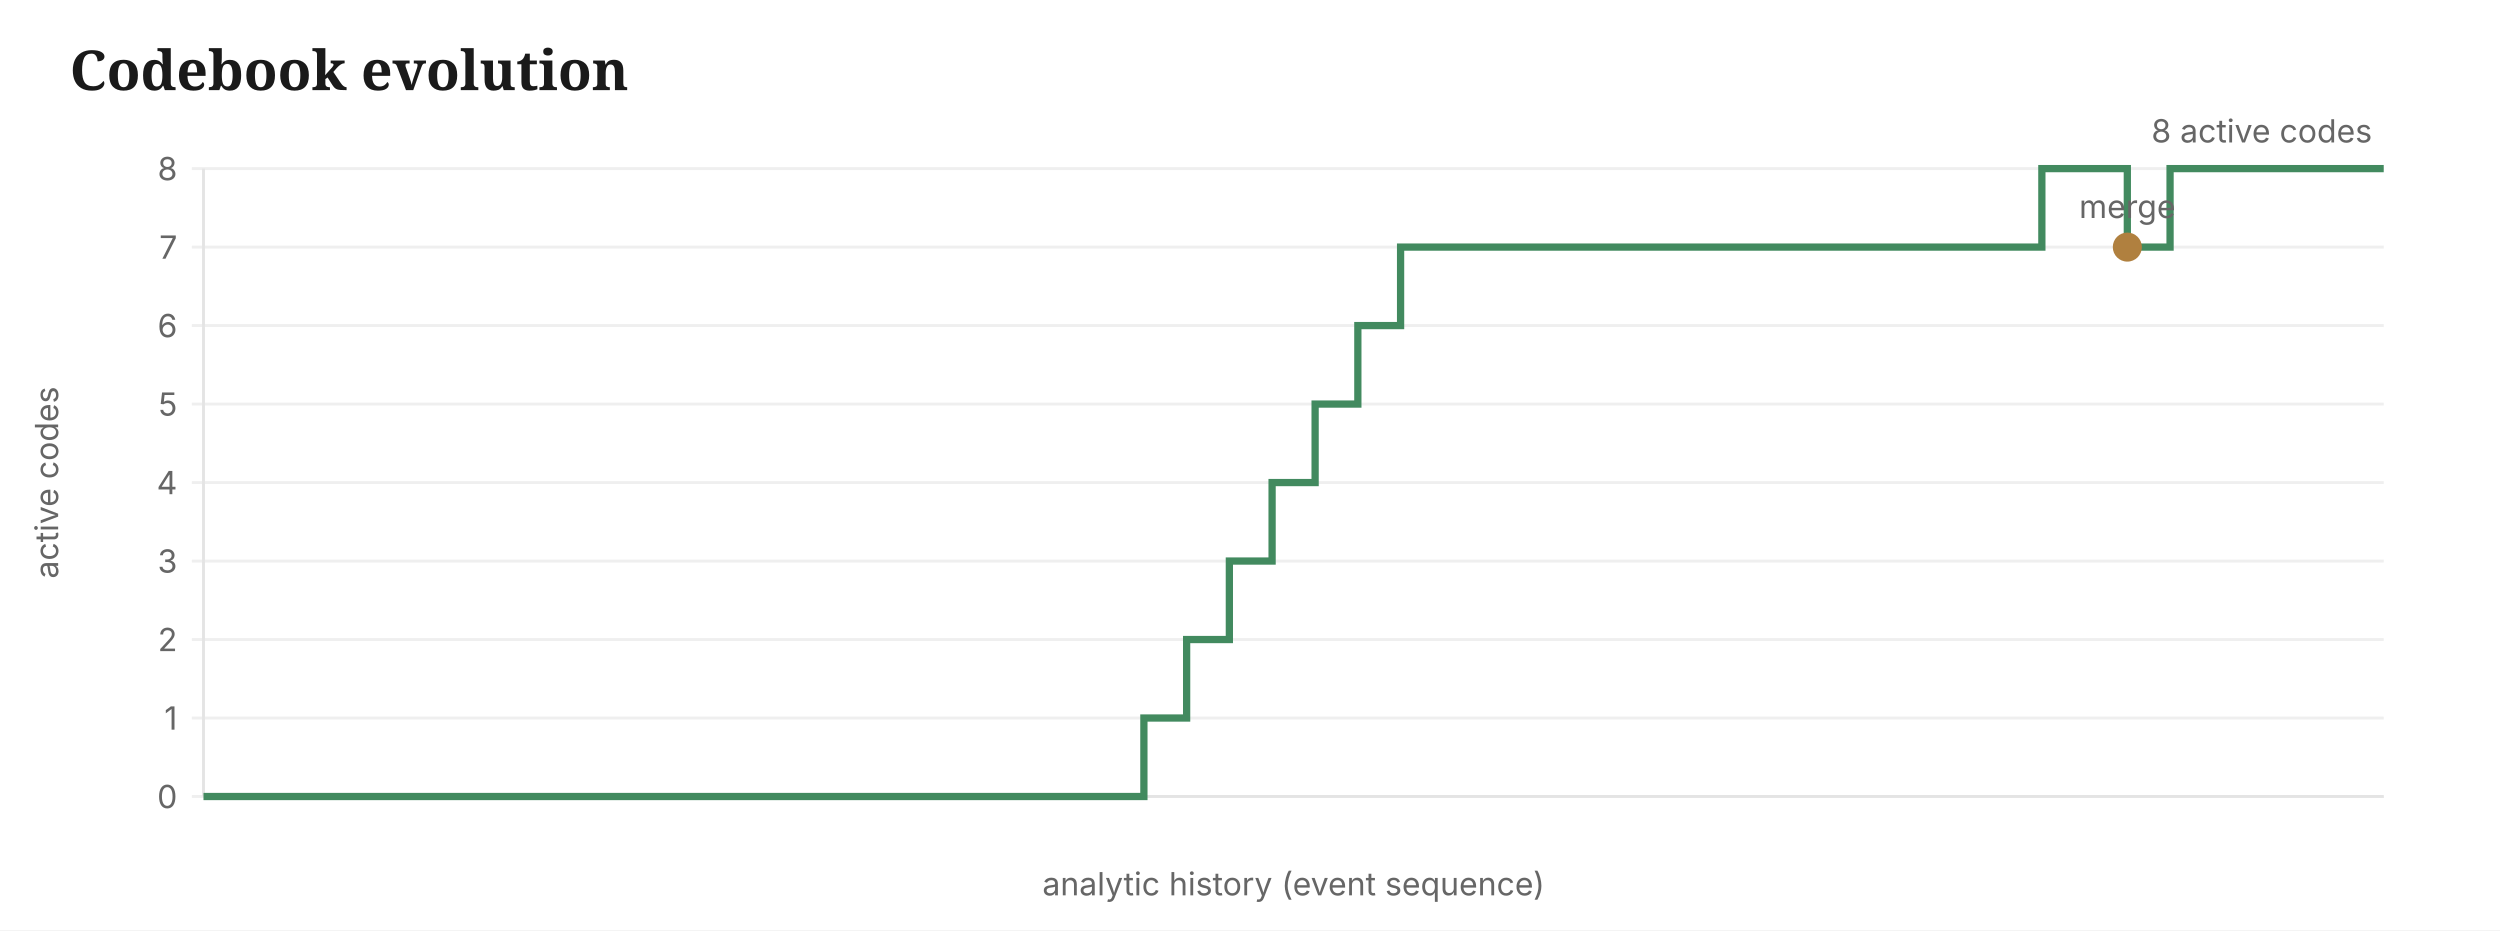
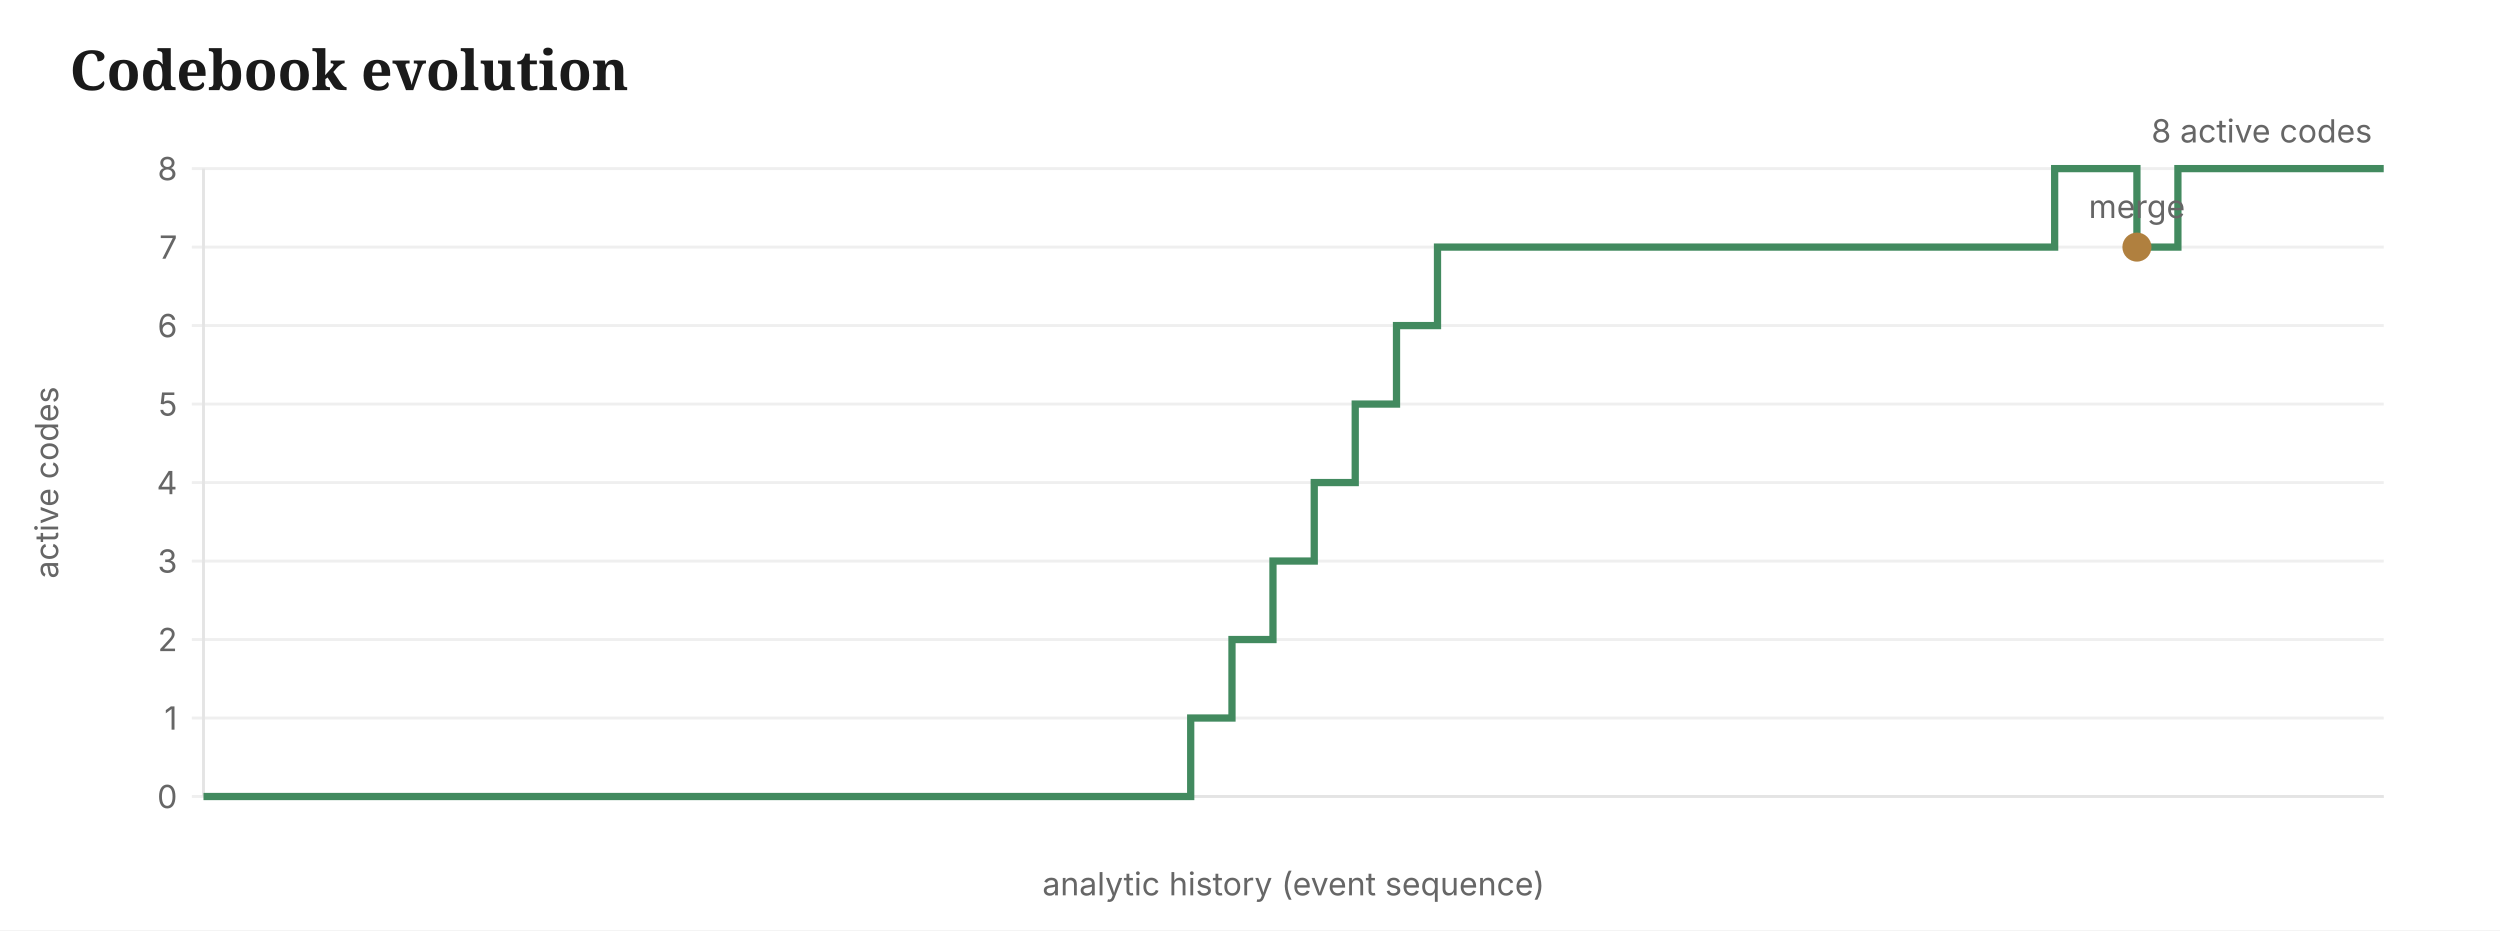
<svg xmlns="http://www.w3.org/2000/svg" width="860" height="320" viewBox="0 0 860 320" role="img" aria-labelledby="title desc">
  <rect width="100%" height="100%" fill="white" />
  <style>text{font-family:-apple-system,BlinkMacSystemFont,"Segoe UI",sans-serif;fill:#1a1a1a}.title{font:600 19px Georgia,serif}.label{font-size:12px}.value{font-size:11px;fill:#666666}.axis{stroke:#e4e4e4;stroke-width:1}</style>
  <text class="title" x="24" y="31">Codebook evolution</text>
  <line class="axis" x1="70" y1="274" x2="820" y2="274" />
  <line class="axis" x1="70" y1="58" x2="70" y2="274" />
  <line class="axis" x1="66" y1="274.0" x2="820" y2="274.0" opacity="0.6" />
  <text class="value" x="61" y="278.0" text-anchor="end">0</text>
  <line class="axis" x1="66" y1="247.0" x2="820" y2="247.0" opacity="0.6" />
  <text class="value" x="61" y="251.0" text-anchor="end">1</text>
  <line class="axis" x1="66" y1="220.0" x2="820" y2="220.0" opacity="0.6" />
  <text class="value" x="61" y="224.0" text-anchor="end">2</text>
  <line class="axis" x1="66" y1="193.0" x2="820" y2="193.0" opacity="0.6" />
  <text class="value" x="61" y="197.0" text-anchor="end">3</text>
  <line class="axis" x1="66" y1="166.0" x2="820" y2="166.0" opacity="0.6" />
  <text class="value" x="61" y="170.0" text-anchor="end">4</text>
  <line class="axis" x1="66" y1="139.0" x2="820" y2="139.0" opacity="0.6" />
  <text class="value" x="61" y="143.0" text-anchor="end">5</text>
  <line class="axis" x1="66" y1="112.0" x2="820" y2="112.0" opacity="0.6" />
  <text class="value" x="61" y="116.0" text-anchor="end">6</text>
  <line class="axis" x1="66" y1="85.0" x2="820" y2="85.0" opacity="0.6" />
  <text class="value" x="61" y="89.0" text-anchor="end">7</text>
  <line class="axis" x1="66" y1="58.0" x2="820" y2="58.0" opacity="0.6" />
  <text class="value" x="61" y="62.0" text-anchor="end">8</text>
-   <polyline points="70,274 393.5,274.0 393.5,247.0 408.2,247.0 408.2,220.0 422.9,220.0 422.9,193.0 437.6,193.0 437.6,166.0 452.4,166.0 452.4,139.0 467.1,139.0 467.1,112.0 481.8,112.0 481.8,85.0 702.4,85.0 702.4,58.0 731.8,58.0 731.8,85.0 746.5,85.0 746.5,58.0 820,58.0" fill="none" stroke="#428a5f" stroke-width="2.5" />
-   <circle cx="731.8" cy="85.0" r="5" fill="#b0803f" />
-   <text class="value" x="731.8" y="75.0" text-anchor="middle" fill="#b0803f">merge</text>
+   <polyline points="70,274 409.6,274.0 409.6,247.0 423.8,247.0 423.8,220.0 437.9,220.0 437.9,193.0 452.1,193.0 452.1,166.0 466.2,166.0 466.2,139.0 480.4,139.0 480.4,112.0 494.5,112.0 494.5,85.0 706.8,85.0 706.8,58.0 735.1,58.0 735.1,85.0 749.2,85.0 749.2,58.0 820,58.0" fill="none" stroke="#428a5f" stroke-width="2.5" />
+   <circle cx="735.1" cy="85.0" r="5" fill="#b0803f" />
+   <text class="value" x="735.1" y="75.0" text-anchor="middle" fill="#b0803f">merge</text>
  <text class="value" x="816" y="49.0" text-anchor="end">8 active codes</text>
  <text class="value" x="445.0" y="308" text-anchor="middle">analytic history (event sequence)</text>
  <text class="value" transform="translate(20,166.0) rotate(-90)" text-anchor="middle">active codes</text>
</svg>
